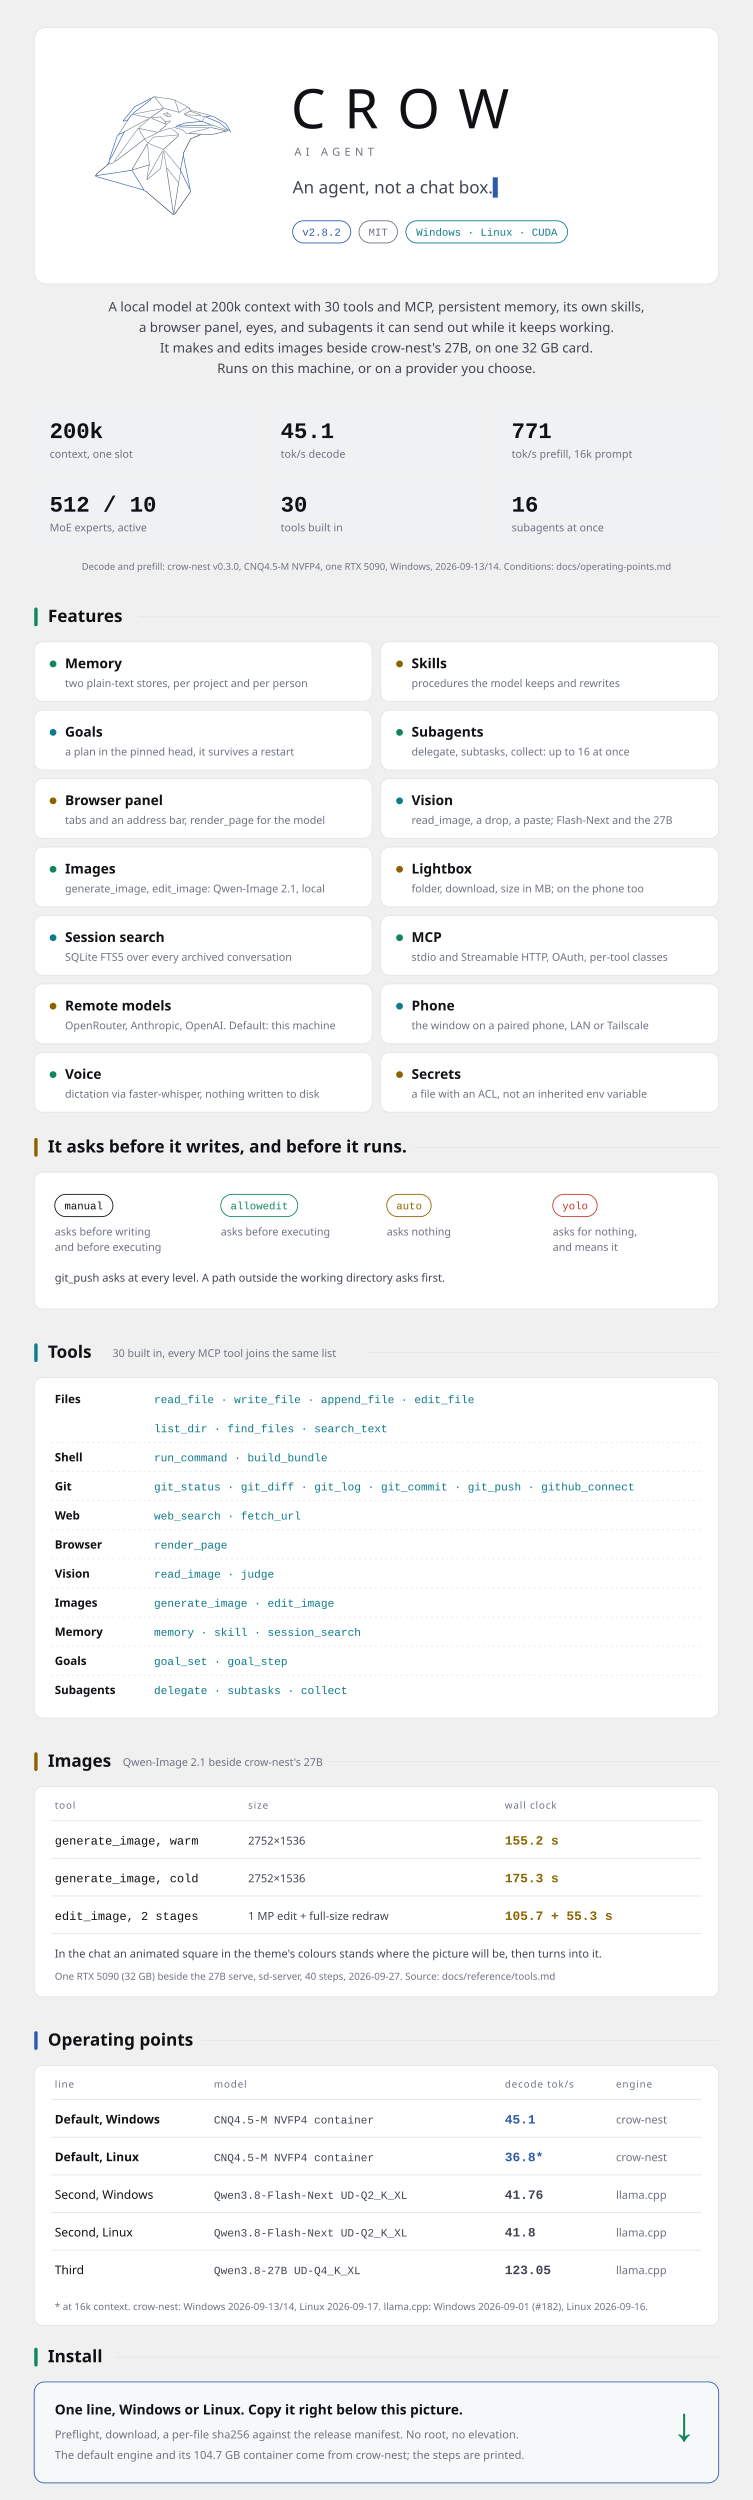
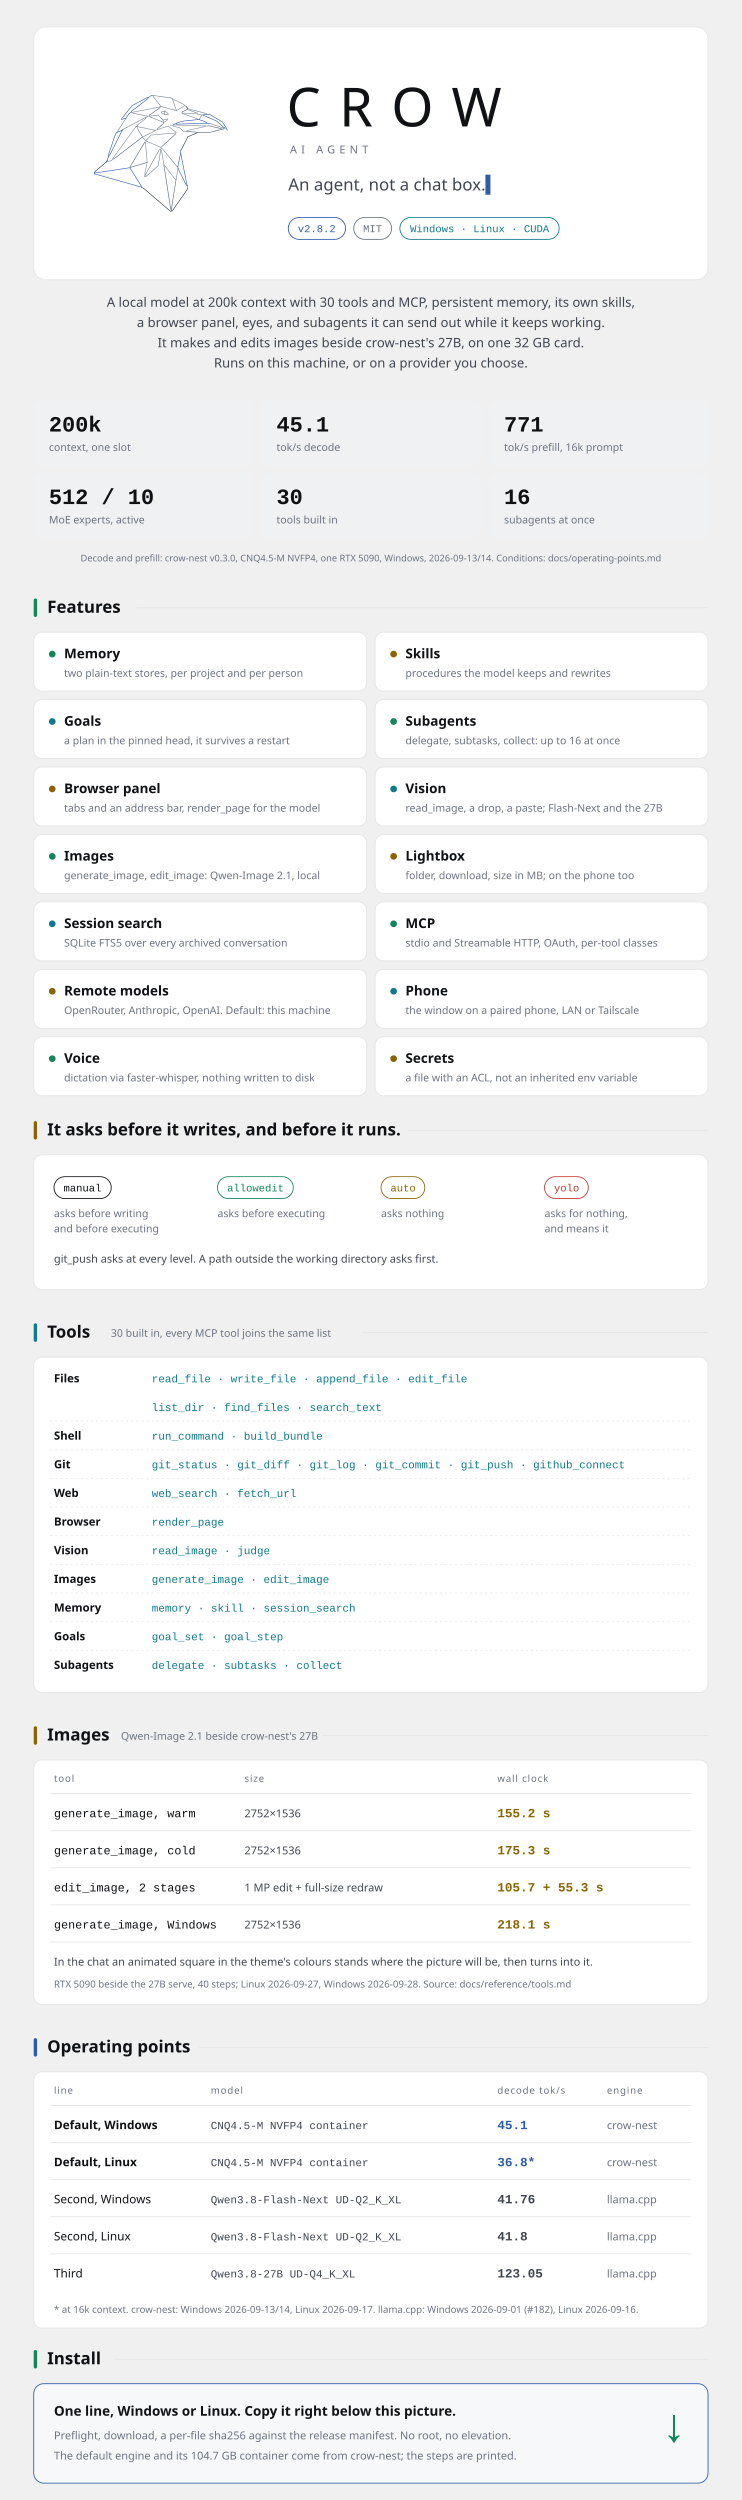
- <svg xmlns="http://www.w3.org/2000/svg" viewBox="0 0 880 2922" width="880" height="2922" role="img" aria-label="Crow: an agent, not a chat box. Features, tools, images, operating points.">
+ <svg xmlns="http://www.w3.org/2000/svg" viewBox="0 0 880 2966" width="880" height="2966" role="img" aria-label="Crow: an agent, not a chat box. Features, tools, images, operating points.">
  <rect x="40" y="32" width="800" height="300" rx="14" fill="#ffffff" stroke="#e4e4e7" />
  <g transform="translate(70 62) scale(0.235)">
    <g fill="none" stroke-width="3" stroke-linejoin="round" stroke-linecap="round">
      <path stroke="#283647" d="M642 273 650 285" />
      <path stroke="#283647" d="M699 404 693 409 651 426 615 496" />
      <path stroke="#283647" d="M239 554 183 601 178 610" />
      <path stroke="#283647" d="M650 689 573 799 567 802" />
      <path stroke="#283647" d="M428 688 563 803" />
      <path stroke="#576575" d="M508 281 457 317" />
      <path stroke="#576575" d="M647 289 622 301" />
      <path stroke="#576575" d="M526 361 498 385" />
      <path stroke="#576575" d="M755 371 820 386 823 389" />
      <path stroke="#576575" d="M833 387 823 389" />
      <path stroke="#576575" d="M823 389 758 405 699 404" />
      <path stroke="#576575" d="M644 399 699 404" />
      <path stroke="#576575" d="M587 414 515 480" />
      <path stroke="#576575" d="M417 431 283 534 272 539" />
      <path stroke="#576575" d="M436 453 433 454 362 573 360 581" />
      <path stroke="#576575" d="M445 556 360 581" />
      <path stroke="#576575" d="M530 572 564 793 567 794" />
      <path stroke="#576575" d="M591 643 567 794" />
      <path stroke="#576575" d="M563 803 567 802" />
      <path stroke="#576575" d="M567 794 567 802" />
      <path stroke="#7f8c98" d="M572 235 625 261 635 269" />
      <path stroke="#7f8c98" d="M635 269 593 295" />
      <path stroke="#7f8c98" d="M635 269 642 273" />
      <path stroke="#7f8c98" d="M510 276 508 281" />
      <path stroke="#7f8c98" d="M510 276 376 302 368 306" />
      <path stroke="#7f8c98" d="M622 301 620 307 624 307" />
      <path stroke="#7f8c98" d="M534 297 515 302 517 306 532 313" />
      <path stroke="#7f8c98" d="M624 307 625 310 698 336 700 340" />
      <path stroke="#7f8c98" d="M624 307 699 311" />
      <path stroke="#7f8c98" d="M437 335 396 368" />
      <path stroke="#7f8c98" d="M549 337 544 345 529 355" />
      <path stroke="#7f8c98" d="M549 337 525 342" />
      <path stroke="#7f8c98" d="M498 385 497 390" />
      <path stroke="#7f8c98" d="M578 367 739 372" />
      <path stroke="#7f8c98" d="M562 369 575 370" />
      <path stroke="#7f8c98" d="M575 370 579 374 607 380 629 400 644 399" />
      <path stroke="#7f8c98" d="M739 372 737 375 648 395 644 399" />
      <path stroke="#7f8c98" d="M739 372 755 371" />
      <path stroke="#7f8c98" d="M388 376 275 531 272 539" />
      <path stroke="#7f8c98" d="M497 390 485 394" />
      <path stroke="#7f8c98" d="M497 390 551 373 590 403 591 407" />
      <path stroke="#7f8c98" d="M591 407 587 414" />
      <path stroke="#7f8c98" d="M591 407 465 418 438 447" />
      <path stroke="#7f8c98" d="M422 430 437 447" />
      <path stroke="#7f8c98" d="M438 448 515 480" />
      <path stroke="#7f8c98" d="M436 453 445 556" />
      <path stroke="#7f8c98" d="M515 484 523 488 594 575 600 578" />
      <path stroke="#7f8c98" d="M514 491 518 497 530 572" />
      <path stroke="#7f8c98" d="M272 539 265 547 248 551" />
      <path stroke="#7f8c98" d="M243 545 248 551" />
      <path stroke="#7f8c98" d="M248 551 239 554" />
      <path stroke="#7f8c98" d="M445 556 434 608 434 622" />
      <path stroke="#7f8c98" d="M530 572 535 574 587 642 591 643" />
      <path stroke="#7f8c98" d="M601 586 591 643" />
      <path stroke="#75838b" d="M474 218 567 231 572 235" />
      <path stroke="#75838b" d="M474 218 475 223 515 274" />
      <path stroke="#75838b" d="M474 218 467 218" />
      <path stroke="#75838b" d="M572 235 593 295" />
      <path stroke="#75838b" d="M515 274 510 276" />
      <path stroke="#75838b" d="M515 274 593 295" />
      <path stroke="#75838b" d="M457 317 455 322" />
      <path stroke="#75838b" d="M650 285 743 309 747 313" />
      <path stroke="#75838b" d="M647 289 697 307 699 311" />
      <path stroke="#75838b" d="M534 297 532 313" />
      <path stroke="#75838b" d="M534 297 547 306 552 314 533 316 532 313" />
      <path stroke="#75838b" d="M368 306 447 323" />
      <path stroke="#75838b" d="M699 311 720 317" />
      <path stroke="#75838b" d="M720 317 708 340" />
      <path stroke="#75838b" d="M455 322 447 323" />
      <path stroke="#75838b" d="M447 323 438 331" />
      <path stroke="#75838b" d="M458 323 500 317 525 342" />
      <path stroke="#75838b" d="M458 323 461 327 528 354" />
      <path stroke="#75838b" d="M438 331 437 335" />
      <path stroke="#75838b" d="M396 368 393 375" />
      <path stroke="#75838b" d="M438 331 433 331 322 390" />
      <path stroke="#75838b" d="M338 333 292 405" />
      <path stroke="#75838b" d="M525 342 528 354" />
      <path stroke="#75838b" d="M529 355 526 361" />
      <path stroke="#75838b" d="M759 359 828 382" />
      <path stroke="#75838b" d="M393 375 401 394 422 428" />
      <path stroke="#75838b" d="M393 375 388 376" />
      <path stroke="#75838b" d="M393 375 485 394" />
      <path stroke="#75838b" d="M828 382 833 387" />
      <path stroke="#75838b" d="M485 394 484 397 422 428" />
      <path stroke="#75838b" d="M422 430 417 431" />
      <path stroke="#75838b" d="M514 488 506 493 434 622" />
      <path stroke="#75838b" d="M514 491 501 573 438 628 433 629" />
      <path stroke="#75838b" d="M434 622 433 629" />
      <path stroke="#2c5bac" d="M467 218 452 228" />
      <path stroke="#2c5bac" d="M452 228 449 234 366 298 363 305" />
      <path stroke="#2c5bac" d="M452 228 447 228 371 268 317 334 316 339" />
      <path stroke="#2c5bac" d="M363 305 355 308 338 333" />
      <path stroke="#2c5bac" d="M747 313 725 317" />
      <path stroke="#2c5bac" d="M747 313 761 314 825 352 843 380 844 386" />
      <path stroke="#2c5bac" d="M725 317 795 347 830 378" />
      <path stroke="#2c5bac" d="M322 390 319 394" />
      <path stroke="#2c5bac" d="M338 333 316 339" />
      <path stroke="#2c5bac" d="M700 340 623 348 592 358 591 361" />
      <path stroke="#2c5bac" d="M700 340 708 340" />
      <path stroke="#2c5bac" d="M708 340 745 354 747 358" />
      <path stroke="#2c5bac" d="M747 358 595 363 591 361" />
      <path stroke="#2c5bac" d="M747 358 759 359" />
      <path stroke="#2c5bac" d="M591 361 580 363 578 367" />
      <path stroke="#2c5bac" d="M830 378 836 380 838 386" />
      <path stroke="#2c5bac" d="M844 386 851 394" />
      <path stroke="#2c5bac" d="M319 394 262 508 249 528" />
      <path stroke="#2c5bac" d="M319 394 292 405" />
      <path stroke="#2c5bac" d="M615 496 614 508" />
      <path stroke="#2c5bac" d="M292 405 285 413 248 523 249 528" />
      <path stroke="#2c5bac" d="M614 508 600 578" />
      <path stroke="#2c5bac" d="M614 508 647 674" />
      <path stroke="#2c5bac" d="M249 528 243 545" />
      <path stroke="#2c5bac" d="M243 545 239 554" />
      <path stroke="#2c5bac" d="M600 578 601 586" />
      <path stroke="#2c5bac" d="M358 583 178 610" />
      <path stroke="#2c5bac" d="M358 583 415 675 416 681" />
      <path stroke="#2c5bac" d="M601 586 643 672 647 674" />
      <path stroke="#2c5bac" d="M178 610 179 614 416 681" />
      <path stroke="#2c5bac" d="M647 674 650 689" />
      <path stroke="#2c5bac" d="M416 681 428 688" />
    </g>
  </g>
  <text x="340" y="150" font-family="-apple-system,BlinkMacSystemFont,'Segoe UI','Noto Sans',Helvetica,Arial,sans-serif" font-size="64" font-weight="300" fill="#0f1114" text-anchor="start" letter-spacing="22">CROW</text>
  <text x="344" y="182" font-family="-apple-system,BlinkMacSystemFont,'Segoe UI','Noto Sans',Helvetica,Arial,sans-serif" font-size="13" font-weight="400" fill="#6b7280" text-anchor="start" letter-spacing="5">AI AGENT</text>
  <text x="342" y="226" font-family="-apple-system,BlinkMacSystemFont,'Segoe UI','Noto Sans',Helvetica,Arial,sans-serif" font-size="20" fill="#3f4550">An agent, not a chat box.<tspan fill="#2c5bac">▍<animate attributeName="opacity" values="1;1;0;0" keyTimes="0;.5;.5;1" dur="1.1s" repeatCount="indefinite" />
    </tspan>
  </text>
  <rect x="342" y="258" width="68" height="26" rx="13" fill="none" stroke="#2c5bac" />
  <text x="375.8" y="275.5" font-family="ui-monospace,SFMono-Regular,'SF Mono',Menlo,Consolas,'Liberation Mono',monospace" font-size="12.5" font-weight="400" fill="#2c5bac" text-anchor="middle" letter-spacing="0">v2.8.2</text>
  <rect x="419.6" y="258" width="45" height="26" rx="13" fill="none" stroke="#6b7280" />
  <text x="442.0" y="275.5" font-family="ui-monospace,SFMono-Regular,'SF Mono',Menlo,Consolas,'Liberation Mono',monospace" font-size="12.5" font-weight="400" fill="#6b7280" text-anchor="middle" letter-spacing="0">MIT</text>
  <rect x="474.4" y="258" width="189" height="26" rx="13" fill="none" stroke="#0e7a8a" />
  <text x="569.0" y="275.5" font-family="ui-monospace,SFMono-Regular,'SF Mono',Menlo,Consolas,'Liberation Mono',monospace" font-size="12.5" font-weight="400" fill="#0e7a8a" text-anchor="middle" letter-spacing="0">Windows · Linux · CUDA</text>
  <text x="440.0" y="364" font-family="-apple-system,BlinkMacSystemFont,'Segoe UI','Noto Sans',Helvetica,Arial,sans-serif" font-size="15.5" font-weight="400" fill="#3f4550" text-anchor="middle" letter-spacing="0">A local model at 200k context with 30 tools and MCP, persistent memory, its own skills,</text>
  <text x="440.0" y="388" font-family="-apple-system,BlinkMacSystemFont,'Segoe UI','Noto Sans',Helvetica,Arial,sans-serif" font-size="15.5" font-weight="400" fill="#3f4550" text-anchor="middle" letter-spacing="0">a browser panel, eyes, and subagents it can send out while it keeps working.</text>
  <text x="440.0" y="412" font-family="-apple-system,BlinkMacSystemFont,'Segoe UI','Noto Sans',Helvetica,Arial,sans-serif" font-size="15.5" font-weight="400" fill="#3f4550" text-anchor="middle" letter-spacing="0">It makes and edits images beside crow-nest's 27B, on one 32 GB card.</text>
  <text x="440.0" y="436" font-family="-apple-system,BlinkMacSystemFont,'Segoe UI','Noto Sans',Helvetica,Arial,sans-serif" font-size="15.5" font-weight="400" fill="#3f4550" text-anchor="middle" letter-spacing="0">Runs on this machine, or on a provider you choose.</text>
  <rect x="40" y="476" width="260" height="76" rx="10" fill="#f0f1f3" stroke="#f0f1f3" />
  <text x="58" y="512" font-family="ui-monospace,SFMono-Regular,'SF Mono',Menlo,Consolas,'Liberation Mono',monospace" font-size="26" font-weight="600" fill="#0f1114" text-anchor="start" letter-spacing="0">200k</text>
  <text x="58" y="535" font-family="-apple-system,BlinkMacSystemFont,'Segoe UI','Noto Sans',Helvetica,Arial,sans-serif" font-size="12.5" font-weight="400" fill="#6b7280" text-anchor="start" letter-spacing="0">context, one slot</text>
  <rect x="310" y="476" width="260" height="76" rx="10" fill="#f0f1f3" stroke="#f0f1f3" />
  <text x="328" y="512" font-family="ui-monospace,SFMono-Regular,'SF Mono',Menlo,Consolas,'Liberation Mono',monospace" font-size="26" font-weight="600" fill="#0f1114" text-anchor="start" letter-spacing="0">45.1</text>
  <text x="328" y="535" font-family="-apple-system,BlinkMacSystemFont,'Segoe UI','Noto Sans',Helvetica,Arial,sans-serif" font-size="12.5" font-weight="400" fill="#6b7280" text-anchor="start" letter-spacing="0">tok/s decode</text>
  <rect x="580" y="476" width="260" height="76" rx="10" fill="#f0f1f3" stroke="#f0f1f3" />
  <text x="598" y="512" font-family="ui-monospace,SFMono-Regular,'SF Mono',Menlo,Consolas,'Liberation Mono',monospace" font-size="26" font-weight="600" fill="#0f1114" text-anchor="start" letter-spacing="0">771</text>
  <text x="598" y="535" font-family="-apple-system,BlinkMacSystemFont,'Segoe UI','Noto Sans',Helvetica,Arial,sans-serif" font-size="12.5" font-weight="400" fill="#6b7280" text-anchor="start" letter-spacing="0">tok/s prefill, 16k prompt</text>
  <rect x="40" y="562" width="260" height="76" rx="10" fill="#f0f1f3" stroke="#f0f1f3" />
  <text x="58" y="598" font-family="ui-monospace,SFMono-Regular,'SF Mono',Menlo,Consolas,'Liberation Mono',monospace" font-size="26" font-weight="600" fill="#0f1114" text-anchor="start" letter-spacing="0">512 / 10</text>
  <text x="58" y="621" font-family="-apple-system,BlinkMacSystemFont,'Segoe UI','Noto Sans',Helvetica,Arial,sans-serif" font-size="12.5" font-weight="400" fill="#6b7280" text-anchor="start" letter-spacing="0">MoE experts, active</text>
  <rect x="310" y="562" width="260" height="76" rx="10" fill="#f0f1f3" stroke="#f0f1f3" />
  <text x="328" y="598" font-family="ui-monospace,SFMono-Regular,'SF Mono',Menlo,Consolas,'Liberation Mono',monospace" font-size="26" font-weight="600" fill="#0f1114" text-anchor="start" letter-spacing="0">30</text>
  <text x="328" y="621" font-family="-apple-system,BlinkMacSystemFont,'Segoe UI','Noto Sans',Helvetica,Arial,sans-serif" font-size="12.5" font-weight="400" fill="#6b7280" text-anchor="start" letter-spacing="0">tools built in</text>
  <rect x="580" y="562" width="260" height="76" rx="10" fill="#f0f1f3" stroke="#f0f1f3" />
  <text x="598" y="598" font-family="ui-monospace,SFMono-Regular,'SF Mono',Menlo,Consolas,'Liberation Mono',monospace" font-size="26" font-weight="600" fill="#0f1114" text-anchor="start" letter-spacing="0">16</text>
  <text x="598" y="621" font-family="-apple-system,BlinkMacSystemFont,'Segoe UI','Noto Sans',Helvetica,Arial,sans-serif" font-size="12.5" font-weight="400" fill="#6b7280" text-anchor="start" letter-spacing="0">subagents at once</text>
  <text x="440.0" y="666" font-family="-apple-system,BlinkMacSystemFont,'Segoe UI','Noto Sans',Helvetica,Arial,sans-serif" font-size="11" font-weight="400" fill="#6b7280" text-anchor="middle" letter-spacing="0">Decode and prefill: crow-nest v0.3.0, CNQ4.5-M NVFP4, one RTX 5090, Windows, 2026-09-13/14. Conditions: docs/operating-points.md</text>
  <rect x="40" y="710" width="4" height="22" rx="2" fill="#12855a" />
  <text x="56" y="727" font-family="-apple-system,BlinkMacSystemFont,'Segoe UI','Noto Sans',Helvetica,Arial,sans-serif" font-size="20" font-weight="600" fill="#0f1114" text-anchor="start" letter-spacing="0">Features</text>
  <line x1="162" y1="721" x2="840" y2="721" stroke="#e4e4e7" />
  <rect x="40" y="750" width="395" height="70" rx="10" fill="#ffffff" stroke="#e4e4e7" />
  <circle cx="62" cy="776" r="4" fill="#12855a" />
  <text x="76" y="781" font-family="-apple-system,BlinkMacSystemFont,'Segoe UI','Noto Sans',Helvetica,Arial,sans-serif" font-size="16" font-weight="600" fill="#0f1114" text-anchor="start" letter-spacing="0">Memory</text>
  <text x="76" y="803" font-family="-apple-system,BlinkMacSystemFont,'Segoe UI','Noto Sans',Helvetica,Arial,sans-serif" font-size="12.5" font-weight="400" fill="#6b7280" text-anchor="start" letter-spacing="0">two plain-text stores, per project and per person</text>
  <rect x="445" y="750" width="395" height="70" rx="10" fill="#ffffff" stroke="#e4e4e7" />
  <circle cx="467" cy="776" r="4" fill="#8a6400" />
  <text x="481" y="781" font-family="-apple-system,BlinkMacSystemFont,'Segoe UI','Noto Sans',Helvetica,Arial,sans-serif" font-size="16" font-weight="600" fill="#0f1114" text-anchor="start" letter-spacing="0">Skills</text>
  <text x="481" y="803" font-family="-apple-system,BlinkMacSystemFont,'Segoe UI','Noto Sans',Helvetica,Arial,sans-serif" font-size="12.5" font-weight="400" fill="#6b7280" text-anchor="start" letter-spacing="0">procedures the model keeps and rewrites</text>
  <rect x="40" y="830" width="395" height="70" rx="10" fill="#ffffff" stroke="#e4e4e7" />
  <circle cx="62" cy="856" r="4" fill="#0e7a8a" />
  <text x="76" y="861" font-family="-apple-system,BlinkMacSystemFont,'Segoe UI','Noto Sans',Helvetica,Arial,sans-serif" font-size="16" font-weight="600" fill="#0f1114" text-anchor="start" letter-spacing="0">Goals</text>
  <text x="76" y="883" font-family="-apple-system,BlinkMacSystemFont,'Segoe UI','Noto Sans',Helvetica,Arial,sans-serif" font-size="12.5" font-weight="400" fill="#6b7280" text-anchor="start" letter-spacing="0">a plan in the pinned head, it survives a restart</text>
  <rect x="445" y="830" width="395" height="70" rx="10" fill="#ffffff" stroke="#e4e4e7" />
  <circle cx="467" cy="856" r="4" fill="#12855a" />
  <text x="481" y="861" font-family="-apple-system,BlinkMacSystemFont,'Segoe UI','Noto Sans',Helvetica,Arial,sans-serif" font-size="16" font-weight="600" fill="#0f1114" text-anchor="start" letter-spacing="0">Subagents</text>
  <text x="481" y="883" font-family="-apple-system,BlinkMacSystemFont,'Segoe UI','Noto Sans',Helvetica,Arial,sans-serif" font-size="12.5" font-weight="400" fill="#6b7280" text-anchor="start" letter-spacing="0">delegate, subtasks, collect: up to 16 at once</text>
  <rect x="40" y="910" width="395" height="70" rx="10" fill="#ffffff" stroke="#e4e4e7" />
  <circle cx="62" cy="936" r="4" fill="#8a6400" />
  <text x="76" y="941" font-family="-apple-system,BlinkMacSystemFont,'Segoe UI','Noto Sans',Helvetica,Arial,sans-serif" font-size="16" font-weight="600" fill="#0f1114" text-anchor="start" letter-spacing="0">Browser panel</text>
  <text x="76" y="963" font-family="-apple-system,BlinkMacSystemFont,'Segoe UI','Noto Sans',Helvetica,Arial,sans-serif" font-size="12.5" font-weight="400" fill="#6b7280" text-anchor="start" letter-spacing="0">tabs and an address bar, render_page for the model</text>
  <rect x="445" y="910" width="395" height="70" rx="10" fill="#ffffff" stroke="#e4e4e7" />
  <circle cx="467" cy="936" r="4" fill="#0e7a8a" />
  <text x="481" y="941" font-family="-apple-system,BlinkMacSystemFont,'Segoe UI','Noto Sans',Helvetica,Arial,sans-serif" font-size="16" font-weight="600" fill="#0f1114" text-anchor="start" letter-spacing="0">Vision</text>
  <text x="481" y="963" font-family="-apple-system,BlinkMacSystemFont,'Segoe UI','Noto Sans',Helvetica,Arial,sans-serif" font-size="12.5" font-weight="400" fill="#6b7280" text-anchor="start" letter-spacing="0">read_image, a drop, a paste; Flash-Next and the 27B</text>
  <rect x="40" y="990" width="395" height="70" rx="10" fill="#ffffff" stroke="#e4e4e7" />
  <circle cx="62" cy="1016" r="4" fill="#12855a" />
  <text x="76" y="1021" font-family="-apple-system,BlinkMacSystemFont,'Segoe UI','Noto Sans',Helvetica,Arial,sans-serif" font-size="16" font-weight="600" fill="#0f1114" text-anchor="start" letter-spacing="0">Images</text>
  <text x="76" y="1043" font-family="-apple-system,BlinkMacSystemFont,'Segoe UI','Noto Sans',Helvetica,Arial,sans-serif" font-size="12.5" font-weight="400" fill="#6b7280" text-anchor="start" letter-spacing="0">generate_image, edit_image: Qwen-Image 2.1, local</text>
  <rect x="445" y="990" width="395" height="70" rx="10" fill="#ffffff" stroke="#e4e4e7" />
  <circle cx="467" cy="1016" r="4" fill="#8a6400" />
  <text x="481" y="1021" font-family="-apple-system,BlinkMacSystemFont,'Segoe UI','Noto Sans',Helvetica,Arial,sans-serif" font-size="16" font-weight="600" fill="#0f1114" text-anchor="start" letter-spacing="0">Lightbox</text>
  <text x="481" y="1043" font-family="-apple-system,BlinkMacSystemFont,'Segoe UI','Noto Sans',Helvetica,Arial,sans-serif" font-size="12.5" font-weight="400" fill="#6b7280" text-anchor="start" letter-spacing="0">folder, download, size in MB; on the phone too</text>
  <rect x="40" y="1070" width="395" height="70" rx="10" fill="#ffffff" stroke="#e4e4e7" />
  <circle cx="62" cy="1096" r="4" fill="#0e7a8a" />
  <text x="76" y="1101" font-family="-apple-system,BlinkMacSystemFont,'Segoe UI','Noto Sans',Helvetica,Arial,sans-serif" font-size="16" font-weight="600" fill="#0f1114" text-anchor="start" letter-spacing="0">Session search</text>
  <text x="76" y="1123" font-family="-apple-system,BlinkMacSystemFont,'Segoe UI','Noto Sans',Helvetica,Arial,sans-serif" font-size="12.5" font-weight="400" fill="#6b7280" text-anchor="start" letter-spacing="0">SQLite FTS5 over every archived conversation</text>
  <rect x="445" y="1070" width="395" height="70" rx="10" fill="#ffffff" stroke="#e4e4e7" />
  <circle cx="467" cy="1096" r="4" fill="#12855a" />
  <text x="481" y="1101" font-family="-apple-system,BlinkMacSystemFont,'Segoe UI','Noto Sans',Helvetica,Arial,sans-serif" font-size="16" font-weight="600" fill="#0f1114" text-anchor="start" letter-spacing="0">MCP</text>
  <text x="481" y="1123" font-family="-apple-system,BlinkMacSystemFont,'Segoe UI','Noto Sans',Helvetica,Arial,sans-serif" font-size="12.5" font-weight="400" fill="#6b7280" text-anchor="start" letter-spacing="0">stdio and Streamable HTTP, OAuth, per-tool classes</text>
  <rect x="40" y="1150" width="395" height="70" rx="10" fill="#ffffff" stroke="#e4e4e7" />
  <circle cx="62" cy="1176" r="4" fill="#8a6400" />
  <text x="76" y="1181" font-family="-apple-system,BlinkMacSystemFont,'Segoe UI','Noto Sans',Helvetica,Arial,sans-serif" font-size="16" font-weight="600" fill="#0f1114" text-anchor="start" letter-spacing="0">Remote models</text>
  <text x="76" y="1203" font-family="-apple-system,BlinkMacSystemFont,'Segoe UI','Noto Sans',Helvetica,Arial,sans-serif" font-size="12.5" font-weight="400" fill="#6b7280" text-anchor="start" letter-spacing="0">OpenRouter, Anthropic, OpenAI. Default: this machine</text>
  <rect x="445" y="1150" width="395" height="70" rx="10" fill="#ffffff" stroke="#e4e4e7" />
  <circle cx="467" cy="1176" r="4" fill="#0e7a8a" />
  <text x="481" y="1181" font-family="-apple-system,BlinkMacSystemFont,'Segoe UI','Noto Sans',Helvetica,Arial,sans-serif" font-size="16" font-weight="600" fill="#0f1114" text-anchor="start" letter-spacing="0">Phone</text>
  <text x="481" y="1203" font-family="-apple-system,BlinkMacSystemFont,'Segoe UI','Noto Sans',Helvetica,Arial,sans-serif" font-size="12.5" font-weight="400" fill="#6b7280" text-anchor="start" letter-spacing="0">the window on a paired phone, LAN or Tailscale</text>
  <rect x="40" y="1230" width="395" height="70" rx="10" fill="#ffffff" stroke="#e4e4e7" />
  <circle cx="62" cy="1256" r="4" fill="#12855a" />
  <text x="76" y="1261" font-family="-apple-system,BlinkMacSystemFont,'Segoe UI','Noto Sans',Helvetica,Arial,sans-serif" font-size="16" font-weight="600" fill="#0f1114" text-anchor="start" letter-spacing="0">Voice</text>
  <text x="76" y="1283" font-family="-apple-system,BlinkMacSystemFont,'Segoe UI','Noto Sans',Helvetica,Arial,sans-serif" font-size="12.5" font-weight="400" fill="#6b7280" text-anchor="start" letter-spacing="0">dictation via faster-whisper, nothing written to disk</text>
  <rect x="445" y="1230" width="395" height="70" rx="10" fill="#ffffff" stroke="#e4e4e7" />
  <circle cx="467" cy="1256" r="4" fill="#8a6400" />
  <text x="481" y="1261" font-family="-apple-system,BlinkMacSystemFont,'Segoe UI','Noto Sans',Helvetica,Arial,sans-serif" font-size="16" font-weight="600" fill="#0f1114" text-anchor="start" letter-spacing="0">Secrets</text>
  <text x="481" y="1283" font-family="-apple-system,BlinkMacSystemFont,'Segoe UI','Noto Sans',Helvetica,Arial,sans-serif" font-size="12.5" font-weight="400" fill="#6b7280" text-anchor="start" letter-spacing="0">a file with an ACL, not an inherited env variable</text>
  <rect x="40" y="1330" width="4" height="22" rx="2" fill="#8a6400" />
  <text x="56" y="1347" font-family="-apple-system,BlinkMacSystemFont,'Segoe UI','Noto Sans',Helvetica,Arial,sans-serif" font-size="20" font-weight="600" fill="#0f1114" text-anchor="start" letter-spacing="0">It asks before it writes, and before it runs.</text>
  <line x1="485" y1="1341" x2="840" y2="1341" stroke="#e4e4e7" />
  <rect x="40" y="1370" width="800" height="160" rx="10" fill="#ffffff" stroke="#e4e4e7" />
  <rect x="64" y="1396" width="68" height="26" rx="13" fill="none" stroke="#0f1114" />
  <text x="97.8" y="1413.5" font-family="ui-monospace,SFMono-Regular,'SF Mono',Menlo,Consolas,'Liberation Mono',monospace" font-size="12.5" font-weight="400" fill="#0f1114" text-anchor="middle" letter-spacing="0">manual</text>
  <text x="64" y="1444" font-family="-apple-system,BlinkMacSystemFont,'Segoe UI','Noto Sans',Helvetica,Arial,sans-serif" font-size="12.5" font-weight="400" fill="#6b7280" text-anchor="start" letter-spacing="0">asks before writing</text>
  <text x="64" y="1462" font-family="-apple-system,BlinkMacSystemFont,'Segoe UI','Noto Sans',Helvetica,Arial,sans-serif" font-size="12.5" font-weight="400" fill="#6b7280" text-anchor="start" letter-spacing="0">and before executing</text>
  <rect x="258" y="1396" width="90" height="26" rx="13" fill="none" stroke="#12855a" />
  <text x="303.2" y="1413.5" font-family="ui-monospace,SFMono-Regular,'SF Mono',Menlo,Consolas,'Liberation Mono',monospace" font-size="12.5" font-weight="400" fill="#12855a" text-anchor="middle" letter-spacing="0">allowedit</text>
  <text x="258" y="1444" font-family="-apple-system,BlinkMacSystemFont,'Segoe UI','Noto Sans',Helvetica,Arial,sans-serif" font-size="12.5" font-weight="400" fill="#6b7280" text-anchor="start" letter-spacing="0">asks before executing</text>
  <rect x="452" y="1396" width="52" height="26" rx="13" fill="none" stroke="#8a6400" />
  <text x="478.2" y="1413.5" font-family="ui-monospace,SFMono-Regular,'SF Mono',Menlo,Consolas,'Liberation Mono',monospace" font-size="12.5" font-weight="400" fill="#8a6400" text-anchor="middle" letter-spacing="0">auto</text>
  <text x="452" y="1444" font-family="-apple-system,BlinkMacSystemFont,'Segoe UI','Noto Sans',Helvetica,Arial,sans-serif" font-size="12.5" font-weight="400" fill="#6b7280" text-anchor="start" letter-spacing="0">asks nothing</text>
  <rect x="646" y="1396" width="52" height="26" rx="13" fill="none" stroke="#c0362b" />
  <text x="672.2" y="1413.5" font-family="ui-monospace,SFMono-Regular,'SF Mono',Menlo,Consolas,'Liberation Mono',monospace" font-size="12.5" font-weight="400" fill="#c0362b" text-anchor="middle" letter-spacing="0">yolo</text>
  <text x="646" y="1444" font-family="-apple-system,BlinkMacSystemFont,'Segoe UI','Noto Sans',Helvetica,Arial,sans-serif" font-size="12.5" font-weight="400" fill="#6b7280" text-anchor="start" letter-spacing="0">asks for nothing,</text>
  <text x="646" y="1462" font-family="-apple-system,BlinkMacSystemFont,'Segoe UI','Noto Sans',Helvetica,Arial,sans-serif" font-size="12.5" font-weight="400" fill="#6b7280" text-anchor="start" letter-spacing="0">and means it</text>
  <text x="64" y="1498" font-family="-apple-system,BlinkMacSystemFont,'Segoe UI','Noto Sans',Helvetica,Arial,sans-serif" font-size="13" font-weight="400" fill="#3f4550" text-anchor="start" letter-spacing="0">git_push asks at every level. A path outside the working directory asks first.</text>
  <rect x="40" y="1570" width="4" height="22" rx="2" fill="#0e7a8a" />
  <text x="56" y="1587" font-family="-apple-system,BlinkMacSystemFont,'Segoe UI','Noto Sans',Helvetica,Arial,sans-serif" font-size="20" font-weight="600" fill="#0f1114" text-anchor="start" letter-spacing="0">Tools</text>
  <text x="131.5" y="1586" font-family="-apple-system,BlinkMacSystemFont,'Segoe UI','Noto Sans',Helvetica,Arial,sans-serif" font-size="12.5" font-weight="400" fill="#6b7280" text-anchor="start" letter-spacing="0">30 built in, every MCP tool joins the same list</text>
  <line x1="430" y1="1581" x2="840" y2="1581" stroke="#e4e4e7" />
  <rect x="40" y="1610" width="800" height="398" rx="10" fill="#ffffff" stroke="#e4e4e7" />
  <text x="64" y="1640" font-family="-apple-system,BlinkMacSystemFont,'Segoe UI','Noto Sans',Helvetica,Arial,sans-serif" font-size="13.5" font-weight="600" fill="#0f1114" text-anchor="start" letter-spacing="0">Files</text>
  <text x="180" y="1640" font-family="ui-monospace,SFMono-Regular,'SF Mono',Menlo,Consolas,'Liberation Mono',monospace" font-size="13" font-weight="400" fill="#0e7a8a" text-anchor="start" letter-spacing="0">read_file · write_file · append_file · edit_file</text>
  <text x="64" y="1674" font-family="-apple-system,BlinkMacSystemFont,'Segoe UI','Noto Sans',Helvetica,Arial,sans-serif" font-size="13.5" font-weight="600" fill="#0f1114" text-anchor="start" letter-spacing="0" />
  <text x="180" y="1674" font-family="ui-monospace,SFMono-Regular,'SF Mono',Menlo,Consolas,'Liberation Mono',monospace" font-size="13" font-weight="400" fill="#0e7a8a" text-anchor="start" letter-spacing="0">list_dir · find_files · search_text</text>
  <line x1="60" y1="1686" x2="820" y2="1686" stroke="#e4e4e7" stroke-dasharray="2 4" />
  <text x="64" y="1708" font-family="-apple-system,BlinkMacSystemFont,'Segoe UI','Noto Sans',Helvetica,Arial,sans-serif" font-size="13.5" font-weight="600" fill="#0f1114" text-anchor="start" letter-spacing="0">Shell</text>
  <text x="180" y="1708" font-family="ui-monospace,SFMono-Regular,'SF Mono',Menlo,Consolas,'Liberation Mono',monospace" font-size="13" font-weight="400" fill="#0e7a8a" text-anchor="start" letter-spacing="0">run_command · build_bundle</text>
  <line x1="60" y1="1720" x2="820" y2="1720" stroke="#e4e4e7" stroke-dasharray="2 4" />
  <text x="64" y="1742" font-family="-apple-system,BlinkMacSystemFont,'Segoe UI','Noto Sans',Helvetica,Arial,sans-serif" font-size="13.5" font-weight="600" fill="#0f1114" text-anchor="start" letter-spacing="0">Git</text>
  <text x="180" y="1742" font-family="ui-monospace,SFMono-Regular,'SF Mono',Menlo,Consolas,'Liberation Mono',monospace" font-size="13" font-weight="400" fill="#0e7a8a" text-anchor="start" letter-spacing="0">git_status · git_diff · git_log · git_commit · git_push · github_connect</text>
  <line x1="60" y1="1754" x2="820" y2="1754" stroke="#e4e4e7" stroke-dasharray="2 4" />
  <text x="64" y="1776" font-family="-apple-system,BlinkMacSystemFont,'Segoe UI','Noto Sans',Helvetica,Arial,sans-serif" font-size="13.5" font-weight="600" fill="#0f1114" text-anchor="start" letter-spacing="0">Web</text>
  <text x="180" y="1776" font-family="ui-monospace,SFMono-Regular,'SF Mono',Menlo,Consolas,'Liberation Mono',monospace" font-size="13" font-weight="400" fill="#0e7a8a" text-anchor="start" letter-spacing="0">web_search · fetch_url</text>
  <line x1="60" y1="1788" x2="820" y2="1788" stroke="#e4e4e7" stroke-dasharray="2 4" />
  <text x="64" y="1810" font-family="-apple-system,BlinkMacSystemFont,'Segoe UI','Noto Sans',Helvetica,Arial,sans-serif" font-size="13.5" font-weight="600" fill="#0f1114" text-anchor="start" letter-spacing="0">Browser</text>
  <text x="180" y="1810" font-family="ui-monospace,SFMono-Regular,'SF Mono',Menlo,Consolas,'Liberation Mono',monospace" font-size="13" font-weight="400" fill="#0e7a8a" text-anchor="start" letter-spacing="0">render_page</text>
  <line x1="60" y1="1822" x2="820" y2="1822" stroke="#e4e4e7" stroke-dasharray="2 4" />
  <text x="64" y="1844" font-family="-apple-system,BlinkMacSystemFont,'Segoe UI','Noto Sans',Helvetica,Arial,sans-serif" font-size="13.5" font-weight="600" fill="#0f1114" text-anchor="start" letter-spacing="0">Vision</text>
  <text x="180" y="1844" font-family="ui-monospace,SFMono-Regular,'SF Mono',Menlo,Consolas,'Liberation Mono',monospace" font-size="13" font-weight="400" fill="#0e7a8a" text-anchor="start" letter-spacing="0">read_image · judge</text>
  <line x1="60" y1="1856" x2="820" y2="1856" stroke="#e4e4e7" stroke-dasharray="2 4" />
  <text x="64" y="1878" font-family="-apple-system,BlinkMacSystemFont,'Segoe UI','Noto Sans',Helvetica,Arial,sans-serif" font-size="13.5" font-weight="600" fill="#0f1114" text-anchor="start" letter-spacing="0">Images</text>
  <text x="180" y="1878" font-family="ui-monospace,SFMono-Regular,'SF Mono',Menlo,Consolas,'Liberation Mono',monospace" font-size="13" font-weight="400" fill="#0e7a8a" text-anchor="start" letter-spacing="0">generate_image · edit_image</text>
  <line x1="60" y1="1890" x2="820" y2="1890" stroke="#e4e4e7" stroke-dasharray="2 4" />
  <text x="64" y="1912" font-family="-apple-system,BlinkMacSystemFont,'Segoe UI','Noto Sans',Helvetica,Arial,sans-serif" font-size="13.5" font-weight="600" fill="#0f1114" text-anchor="start" letter-spacing="0">Memory</text>
  <text x="180" y="1912" font-family="ui-monospace,SFMono-Regular,'SF Mono',Menlo,Consolas,'Liberation Mono',monospace" font-size="13" font-weight="400" fill="#0e7a8a" text-anchor="start" letter-spacing="0">memory · skill · session_search</text>
  <line x1="60" y1="1924" x2="820" y2="1924" stroke="#e4e4e7" stroke-dasharray="2 4" />
  <text x="64" y="1946" font-family="-apple-system,BlinkMacSystemFont,'Segoe UI','Noto Sans',Helvetica,Arial,sans-serif" font-size="13.5" font-weight="600" fill="#0f1114" text-anchor="start" letter-spacing="0">Goals</text>
  <text x="180" y="1946" font-family="ui-monospace,SFMono-Regular,'SF Mono',Menlo,Consolas,'Liberation Mono',monospace" font-size="13" font-weight="400" fill="#0e7a8a" text-anchor="start" letter-spacing="0">goal_set · goal_step</text>
  <line x1="60" y1="1958" x2="820" y2="1958" stroke="#e4e4e7" stroke-dasharray="2 4" />
  <text x="64" y="1980" font-family="-apple-system,BlinkMacSystemFont,'Segoe UI','Noto Sans',Helvetica,Arial,sans-serif" font-size="13.5" font-weight="600" fill="#0f1114" text-anchor="start" letter-spacing="0">Subagents</text>
  <text x="180" y="1980" font-family="ui-monospace,SFMono-Regular,'SF Mono',Menlo,Consolas,'Liberation Mono',monospace" font-size="13" font-weight="400" fill="#0e7a8a" text-anchor="start" letter-spacing="0">delegate · subtasks · collect</text>
  <rect x="40" y="2048" width="4" height="22" rx="2" fill="#8a6400" />
  <text x="56" y="2065" font-family="-apple-system,BlinkMacSystemFont,'Segoe UI','Noto Sans',Helvetica,Arial,sans-serif" font-size="20" font-weight="600" fill="#0f1114" text-anchor="start" letter-spacing="0">Images</text>
  <text x="143.5" y="2064" font-family="-apple-system,BlinkMacSystemFont,'Segoe UI','Noto Sans',Helvetica,Arial,sans-serif" font-size="12.5" font-weight="400" fill="#6b7280" text-anchor="start" letter-spacing="0">Qwen-Image 2.1 beside crow-nest's 27B</text>
  <line x1="382" y1="2059" x2="840" y2="2059" stroke="#e4e4e7" />
-   <rect x="40" y="2088" width="800" height="246" rx="10" fill="#ffffff" stroke="#e4e4e7" />
+   <rect x="40" y="2088" width="800" height="290" rx="10" fill="#ffffff" stroke="#e4e4e7" />
  <text x="64" y="2114" font-family="-apple-system,BlinkMacSystemFont,'Segoe UI','Noto Sans',Helvetica,Arial,sans-serif" font-size="11.5" font-weight="400" fill="#6b7280" text-anchor="start" letter-spacing="1">tool</text>
  <text x="290" y="2114" font-family="-apple-system,BlinkMacSystemFont,'Segoe UI','Noto Sans',Helvetica,Arial,sans-serif" font-size="11.5" font-weight="400" fill="#6b7280" text-anchor="start" letter-spacing="1">size</text>
  <text x="590" y="2114" font-family="-apple-system,BlinkMacSystemFont,'Segoe UI','Noto Sans',Helvetica,Arial,sans-serif" font-size="11.5" font-weight="400" fill="#6b7280" text-anchor="start" letter-spacing="1">wall clock</text>
  <line x1="60" y1="2128" x2="820" y2="2128" stroke="#e4e4e7" />
  <text x="64" y="2156" font-family="ui-monospace,SFMono-Regular,'SF Mono',Menlo,Consolas,'Liberation Mono',monospace" font-size="14" font-weight="400" fill="#0f1114" text-anchor="start" letter-spacing="0">generate_image, warm</text>
  <text x="290" y="2156" font-family="-apple-system,BlinkMacSystemFont,'Segoe UI','Noto Sans',Helvetica,Arial,sans-serif" font-size="13" font-weight="400" fill="#3f4550" text-anchor="start" letter-spacing="0">2752×1536</text>
  <text x="590" y="2156" font-family="ui-monospace,SFMono-Regular,'SF Mono',Menlo,Consolas,'Liberation Mono',monospace" font-size="15" font-weight="600" fill="#8a6400" text-anchor="start" letter-spacing="0">155.2 s</text>
  <line x1="60" y1="2172" x2="820" y2="2172" stroke="#e4e4e7" />
  <text x="64" y="2200" font-family="ui-monospace,SFMono-Regular,'SF Mono',Menlo,Consolas,'Liberation Mono',monospace" font-size="14" font-weight="400" fill="#0f1114" text-anchor="start" letter-spacing="0">generate_image, cold</text>
  <text x="290" y="2200" font-family="-apple-system,BlinkMacSystemFont,'Segoe UI','Noto Sans',Helvetica,Arial,sans-serif" font-size="13" font-weight="400" fill="#3f4550" text-anchor="start" letter-spacing="0">2752×1536</text>
  <text x="590" y="2200" font-family="ui-monospace,SFMono-Regular,'SF Mono',Menlo,Consolas,'Liberation Mono',monospace" font-size="15" font-weight="600" fill="#8a6400" text-anchor="start" letter-spacing="0">175.3 s</text>
  <line x1="60" y1="2216" x2="820" y2="2216" stroke="#e4e4e7" />
  <text x="64" y="2244" font-family="ui-monospace,SFMono-Regular,'SF Mono',Menlo,Consolas,'Liberation Mono',monospace" font-size="14" font-weight="400" fill="#0f1114" text-anchor="start" letter-spacing="0">edit_image, 2 stages</text>
  <text x="290" y="2244" font-family="-apple-system,BlinkMacSystemFont,'Segoe UI','Noto Sans',Helvetica,Arial,sans-serif" font-size="13" font-weight="400" fill="#3f4550" text-anchor="start" letter-spacing="0">1 MP edit + full-size redraw</text>
  <text x="590" y="2244" font-family="ui-monospace,SFMono-Regular,'SF Mono',Menlo,Consolas,'Liberation Mono',monospace" font-size="15" font-weight="600" fill="#8a6400" text-anchor="start" letter-spacing="0">105.7 + 55.3 s</text>
  <line x1="60" y1="2260" x2="820" y2="2260" stroke="#e4e4e7" />
-   <text x="64" y="2288" font-family="-apple-system,BlinkMacSystemFont,'Segoe UI','Noto Sans',Helvetica,Arial,sans-serif" font-size="13" font-weight="400" fill="#3f4550" text-anchor="start" letter-spacing="0">In the chat an animated square in the theme's colours stands where the picture will be, then turns into it.</text>
-   <text x="64" y="2314" font-family="-apple-system,BlinkMacSystemFont,'Segoe UI','Noto Sans',Helvetica,Arial,sans-serif" font-size="11.5" font-weight="400" fill="#6b7280" text-anchor="start" letter-spacing="0">One RTX 5090 (32 GB) beside the 27B serve, sd-server, 40 steps, 2026-09-27. Source: docs/reference/tools.md</text>
-   <rect x="40" y="2374" width="4" height="22" rx="2" fill="#2c5bac" />
-   <text x="56" y="2391" font-family="-apple-system,BlinkMacSystemFont,'Segoe UI','Noto Sans',Helvetica,Arial,sans-serif" font-size="20" font-weight="600" fill="#0f1114" text-anchor="start" letter-spacing="0">Operating points</text>
-   <line x1="236" y1="2385" x2="840" y2="2385" stroke="#e4e4e7" />
-   <rect x="40" y="2414" width="800" height="304" rx="10" fill="#ffffff" stroke="#e4e4e7" />
-   <text x="64" y="2440" font-family="-apple-system,BlinkMacSystemFont,'Segoe UI','Noto Sans',Helvetica,Arial,sans-serif" font-size="11.5" font-weight="400" fill="#6b7280" text-anchor="start" letter-spacing="1">line</text>
-   <text x="250" y="2440" font-family="-apple-system,BlinkMacSystemFont,'Segoe UI','Noto Sans',Helvetica,Arial,sans-serif" font-size="11.5" font-weight="400" fill="#6b7280" text-anchor="start" letter-spacing="1">model</text>
-   <text x="590" y="2440" font-family="-apple-system,BlinkMacSystemFont,'Segoe UI','Noto Sans',Helvetica,Arial,sans-serif" font-size="11.5" font-weight="400" fill="#6b7280" text-anchor="start" letter-spacing="1">decode tok/s</text>
-   <text x="720" y="2440" font-family="-apple-system,BlinkMacSystemFont,'Segoe UI','Noto Sans',Helvetica,Arial,sans-serif" font-size="11.5" font-weight="400" fill="#6b7280" text-anchor="start" letter-spacing="1">engine</text>
-   <line x1="60" y1="2454" x2="820" y2="2454" stroke="#e4e4e7" />
-   <text x="64" y="2482" font-family="-apple-system,BlinkMacSystemFont,'Segoe UI','Noto Sans',Helvetica,Arial,sans-serif" font-size="14" font-weight="600" fill="#0f1114" text-anchor="start" letter-spacing="0">Default, Windows</text>
-   <text x="250" y="2482" font-family="ui-monospace,SFMono-Regular,'SF Mono',Menlo,Consolas,'Liberation Mono',monospace" font-size="13" font-weight="400" fill="#3f4550" text-anchor="start" letter-spacing="0">CNQ4.5-M NVFP4 container</text>
-   <text x="590" y="2482" font-family="ui-monospace,SFMono-Regular,'SF Mono',Menlo,Consolas,'Liberation Mono',monospace" font-size="15" font-weight="600" fill="#2c5bac" text-anchor="start" letter-spacing="0">45.1</text>
-   <text x="720" y="2482" font-family="-apple-system,BlinkMacSystemFont,'Segoe UI','Noto Sans',Helvetica,Arial,sans-serif" font-size="13" font-weight="400" fill="#6b7280" text-anchor="start" letter-spacing="0">crow-nest</text>
+   <text x="64" y="2288" font-family="ui-monospace,SFMono-Regular,'SF Mono',Menlo,Consolas,'Liberation Mono',monospace" font-size="14" font-weight="400" fill="#0f1114" text-anchor="start" letter-spacing="0">generate_image, Windows</text>
+   <text x="290" y="2288" font-family="-apple-system,BlinkMacSystemFont,'Segoe UI','Noto Sans',Helvetica,Arial,sans-serif" font-size="13" font-weight="400" fill="#3f4550" text-anchor="start" letter-spacing="0">2752×1536</text>
+   <text x="590" y="2288" font-family="ui-monospace,SFMono-Regular,'SF Mono',Menlo,Consolas,'Liberation Mono',monospace" font-size="15" font-weight="600" fill="#8a6400" text-anchor="start" letter-spacing="0">218.1 s</text>
+   <line x1="60" y1="2304" x2="820" y2="2304" stroke="#e4e4e7" />
+   <text x="64" y="2332" font-family="-apple-system,BlinkMacSystemFont,'Segoe UI','Noto Sans',Helvetica,Arial,sans-serif" font-size="13" font-weight="400" fill="#3f4550" text-anchor="start" letter-spacing="0">In the chat an animated square in the theme's colours stands where the picture will be, then turns into it.</text>
+   <text x="64" y="2358" font-family="-apple-system,BlinkMacSystemFont,'Segoe UI','Noto Sans',Helvetica,Arial,sans-serif" font-size="11.5" font-weight="400" fill="#6b7280" text-anchor="start" letter-spacing="0">RTX 5090 beside the 27B serve, 40 steps; Linux 2026-09-27, Windows 2026-09-28. Source: docs/reference/tools.md</text>
+   <rect x="40" y="2418" width="4" height="22" rx="2" fill="#2c5bac" />
+   <text x="56" y="2435" font-family="-apple-system,BlinkMacSystemFont,'Segoe UI','Noto Sans',Helvetica,Arial,sans-serif" font-size="20" font-weight="600" fill="#0f1114" text-anchor="start" letter-spacing="0">Operating points</text>
+   <line x1="236" y1="2429" x2="840" y2="2429" stroke="#e4e4e7" />
+   <rect x="40" y="2458" width="800" height="304" rx="10" fill="#ffffff" stroke="#e4e4e7" />
+   <text x="64" y="2484" font-family="-apple-system,BlinkMacSystemFont,'Segoe UI','Noto Sans',Helvetica,Arial,sans-serif" font-size="11.5" font-weight="400" fill="#6b7280" text-anchor="start" letter-spacing="1">line</text>
+   <text x="250" y="2484" font-family="-apple-system,BlinkMacSystemFont,'Segoe UI','Noto Sans',Helvetica,Arial,sans-serif" font-size="11.5" font-weight="400" fill="#6b7280" text-anchor="start" letter-spacing="1">model</text>
+   <text x="590" y="2484" font-family="-apple-system,BlinkMacSystemFont,'Segoe UI','Noto Sans',Helvetica,Arial,sans-serif" font-size="11.5" font-weight="400" fill="#6b7280" text-anchor="start" letter-spacing="1">decode tok/s</text>
+   <text x="720" y="2484" font-family="-apple-system,BlinkMacSystemFont,'Segoe UI','Noto Sans',Helvetica,Arial,sans-serif" font-size="11.5" font-weight="400" fill="#6b7280" text-anchor="start" letter-spacing="1">engine</text>
  <line x1="60" y1="2498" x2="820" y2="2498" stroke="#e4e4e7" />
-   <text x="64" y="2526" font-family="-apple-system,BlinkMacSystemFont,'Segoe UI','Noto Sans',Helvetica,Arial,sans-serif" font-size="14" font-weight="600" fill="#0f1114" text-anchor="start" letter-spacing="0">Default, Linux</text>
+   <text x="64" y="2526" font-family="-apple-system,BlinkMacSystemFont,'Segoe UI','Noto Sans',Helvetica,Arial,sans-serif" font-size="14" font-weight="600" fill="#0f1114" text-anchor="start" letter-spacing="0">Default, Windows</text>
  <text x="250" y="2526" font-family="ui-monospace,SFMono-Regular,'SF Mono',Menlo,Consolas,'Liberation Mono',monospace" font-size="13" font-weight="400" fill="#3f4550" text-anchor="start" letter-spacing="0">CNQ4.5-M NVFP4 container</text>
-   <text x="590" y="2526" font-family="ui-monospace,SFMono-Regular,'SF Mono',Menlo,Consolas,'Liberation Mono',monospace" font-size="15" font-weight="600" fill="#2c5bac" text-anchor="start" letter-spacing="0">36.8*</text>
+   <text x="590" y="2526" font-family="ui-monospace,SFMono-Regular,'SF Mono',Menlo,Consolas,'Liberation Mono',monospace" font-size="15" font-weight="600" fill="#2c5bac" text-anchor="start" letter-spacing="0">45.1</text>
  <text x="720" y="2526" font-family="-apple-system,BlinkMacSystemFont,'Segoe UI','Noto Sans',Helvetica,Arial,sans-serif" font-size="13" font-weight="400" fill="#6b7280" text-anchor="start" letter-spacing="0">crow-nest</text>
  <line x1="60" y1="2542" x2="820" y2="2542" stroke="#e4e4e7" />
-   <text x="64" y="2570" font-family="-apple-system,BlinkMacSystemFont,'Segoe UI','Noto Sans',Helvetica,Arial,sans-serif" font-size="14" font-weight="400" fill="#0f1114" text-anchor="start" letter-spacing="0">Second, Windows</text>
-   <text x="250" y="2570" font-family="ui-monospace,SFMono-Regular,'SF Mono',Menlo,Consolas,'Liberation Mono',monospace" font-size="13" font-weight="400" fill="#3f4550" text-anchor="start" letter-spacing="0">Qwen3.8-Flash-Next UD-Q2_K_XL</text>
-   <text x="590" y="2570" font-family="ui-monospace,SFMono-Regular,'SF Mono',Menlo,Consolas,'Liberation Mono',monospace" font-size="15" font-weight="600" fill="#3f4550" text-anchor="start" letter-spacing="0">41.76</text>
-   <text x="720" y="2570" font-family="-apple-system,BlinkMacSystemFont,'Segoe UI','Noto Sans',Helvetica,Arial,sans-serif" font-size="13" font-weight="400" fill="#6b7280" text-anchor="start" letter-spacing="0">llama.cpp</text>
+   <text x="64" y="2570" font-family="-apple-system,BlinkMacSystemFont,'Segoe UI','Noto Sans',Helvetica,Arial,sans-serif" font-size="14" font-weight="600" fill="#0f1114" text-anchor="start" letter-spacing="0">Default, Linux</text>
+   <text x="250" y="2570" font-family="ui-monospace,SFMono-Regular,'SF Mono',Menlo,Consolas,'Liberation Mono',monospace" font-size="13" font-weight="400" fill="#3f4550" text-anchor="start" letter-spacing="0">CNQ4.5-M NVFP4 container</text>
+   <text x="590" y="2570" font-family="ui-monospace,SFMono-Regular,'SF Mono',Menlo,Consolas,'Liberation Mono',monospace" font-size="15" font-weight="600" fill="#2c5bac" text-anchor="start" letter-spacing="0">36.8*</text>
+   <text x="720" y="2570" font-family="-apple-system,BlinkMacSystemFont,'Segoe UI','Noto Sans',Helvetica,Arial,sans-serif" font-size="13" font-weight="400" fill="#6b7280" text-anchor="start" letter-spacing="0">crow-nest</text>
  <line x1="60" y1="2586" x2="820" y2="2586" stroke="#e4e4e7" />
-   <text x="64" y="2614" font-family="-apple-system,BlinkMacSystemFont,'Segoe UI','Noto Sans',Helvetica,Arial,sans-serif" font-size="14" font-weight="400" fill="#0f1114" text-anchor="start" letter-spacing="0">Second, Linux</text>
+   <text x="64" y="2614" font-family="-apple-system,BlinkMacSystemFont,'Segoe UI','Noto Sans',Helvetica,Arial,sans-serif" font-size="14" font-weight="400" fill="#0f1114" text-anchor="start" letter-spacing="0">Second, Windows</text>
  <text x="250" y="2614" font-family="ui-monospace,SFMono-Regular,'SF Mono',Menlo,Consolas,'Liberation Mono',monospace" font-size="13" font-weight="400" fill="#3f4550" text-anchor="start" letter-spacing="0">Qwen3.8-Flash-Next UD-Q2_K_XL</text>
-   <text x="590" y="2614" font-family="ui-monospace,SFMono-Regular,'SF Mono',Menlo,Consolas,'Liberation Mono',monospace" font-size="15" font-weight="600" fill="#3f4550" text-anchor="start" letter-spacing="0">41.8</text>
+   <text x="590" y="2614" font-family="ui-monospace,SFMono-Regular,'SF Mono',Menlo,Consolas,'Liberation Mono',monospace" font-size="15" font-weight="600" fill="#3f4550" text-anchor="start" letter-spacing="0">41.76</text>
  <text x="720" y="2614" font-family="-apple-system,BlinkMacSystemFont,'Segoe UI','Noto Sans',Helvetica,Arial,sans-serif" font-size="13" font-weight="400" fill="#6b7280" text-anchor="start" letter-spacing="0">llama.cpp</text>
  <line x1="60" y1="2630" x2="820" y2="2630" stroke="#e4e4e7" />
-   <text x="64" y="2658" font-family="-apple-system,BlinkMacSystemFont,'Segoe UI','Noto Sans',Helvetica,Arial,sans-serif" font-size="14" font-weight="400" fill="#0f1114" text-anchor="start" letter-spacing="0">Third</text>
-   <text x="250" y="2658" font-family="ui-monospace,SFMono-Regular,'SF Mono',Menlo,Consolas,'Liberation Mono',monospace" font-size="13" font-weight="400" fill="#3f4550" text-anchor="start" letter-spacing="0">Qwen3.8-27B UD-Q4_K_XL</text>
-   <text x="590" y="2658" font-family="ui-monospace,SFMono-Regular,'SF Mono',Menlo,Consolas,'Liberation Mono',monospace" font-size="15" font-weight="600" fill="#3f4550" text-anchor="start" letter-spacing="0">123.05</text>
+   <text x="64" y="2658" font-family="-apple-system,BlinkMacSystemFont,'Segoe UI','Noto Sans',Helvetica,Arial,sans-serif" font-size="14" font-weight="400" fill="#0f1114" text-anchor="start" letter-spacing="0">Second, Linux</text>
+   <text x="250" y="2658" font-family="ui-monospace,SFMono-Regular,'SF Mono',Menlo,Consolas,'Liberation Mono',monospace" font-size="13" font-weight="400" fill="#3f4550" text-anchor="start" letter-spacing="0">Qwen3.8-Flash-Next UD-Q2_K_XL</text>
+   <text x="590" y="2658" font-family="ui-monospace,SFMono-Regular,'SF Mono',Menlo,Consolas,'Liberation Mono',monospace" font-size="15" font-weight="600" fill="#3f4550" text-anchor="start" letter-spacing="0">41.8</text>
  <text x="720" y="2658" font-family="-apple-system,BlinkMacSystemFont,'Segoe UI','Noto Sans',Helvetica,Arial,sans-serif" font-size="13" font-weight="400" fill="#6b7280" text-anchor="start" letter-spacing="0">llama.cpp</text>
-   <text x="64" y="2700" font-family="-apple-system,BlinkMacSystemFont,'Segoe UI','Noto Sans',Helvetica,Arial,sans-serif" font-size="11.5" font-weight="400" fill="#6b7280" text-anchor="start" letter-spacing="0">* at 16k context. crow-nest: Windows 2026-09-13/14, Linux 2026-09-17. llama.cpp: Windows 2026-09-01 (#182), Linux 2026-09-16.</text>
-   <rect x="40" y="2744" width="4" height="22" rx="2" fill="#12855a" />
-   <text x="56" y="2761" font-family="-apple-system,BlinkMacSystemFont,'Segoe UI','Noto Sans',Helvetica,Arial,sans-serif" font-size="20" font-weight="600" fill="#0f1114" text-anchor="start" letter-spacing="0">Install</text>
-   <line x1="136" y1="2755" x2="840" y2="2755" stroke="#e4e4e7" />
-   <rect x="40" y="2784" width="800" height="118" rx="12" fill="#f6f8fa" stroke="#2c5bac" />
-   <text x="64" y="2822" font-family="-apple-system,BlinkMacSystemFont,'Segoe UI','Noto Sans',Helvetica,Arial,sans-serif" font-size="16" font-weight="600" fill="#0f1114" text-anchor="start" letter-spacing="0">One line, Windows or Linux. Copy it right below this picture.</text>
-   <text x="64" y="2850" font-family="-apple-system,BlinkMacSystemFont,'Segoe UI','Noto Sans',Helvetica,Arial,sans-serif" font-size="13" font-weight="400" fill="#6b7280" text-anchor="start" letter-spacing="0">Preflight, download, a per-file sha256 against the release manifest. No root, no elevation.</text>
-   <text x="64" y="2874" font-family="-apple-system,BlinkMacSystemFont,'Segoe UI','Noto Sans',Helvetica,Arial,sans-serif" font-size="13" font-weight="400" fill="#6b7280" text-anchor="start" letter-spacing="0">The default engine and its 104.7 GB container come from crow-nest; the steps are printed.</text>
-   <text x="810" y="2850" font-family="-apple-system,BlinkMacSystemFont,'Segoe UI','Noto Sans',Helvetica,Arial,sans-serif" font-size="40" font-weight="400" fill="#12855a" text-anchor="end" letter-spacing="0">↓</text>
+   <line x1="60" y1="2674" x2="820" y2="2674" stroke="#e4e4e7" />
+   <text x="64" y="2702" font-family="-apple-system,BlinkMacSystemFont,'Segoe UI','Noto Sans',Helvetica,Arial,sans-serif" font-size="14" font-weight="400" fill="#0f1114" text-anchor="start" letter-spacing="0">Third</text>
+   <text x="250" y="2702" font-family="ui-monospace,SFMono-Regular,'SF Mono',Menlo,Consolas,'Liberation Mono',monospace" font-size="13" font-weight="400" fill="#3f4550" text-anchor="start" letter-spacing="0">Qwen3.8-27B UD-Q4_K_XL</text>
+   <text x="590" y="2702" font-family="ui-monospace,SFMono-Regular,'SF Mono',Menlo,Consolas,'Liberation Mono',monospace" font-size="15" font-weight="600" fill="#3f4550" text-anchor="start" letter-spacing="0">123.05</text>
+   <text x="720" y="2702" font-family="-apple-system,BlinkMacSystemFont,'Segoe UI','Noto Sans',Helvetica,Arial,sans-serif" font-size="13" font-weight="400" fill="#6b7280" text-anchor="start" letter-spacing="0">llama.cpp</text>
+   <text x="64" y="2744" font-family="-apple-system,BlinkMacSystemFont,'Segoe UI','Noto Sans',Helvetica,Arial,sans-serif" font-size="11.5" font-weight="400" fill="#6b7280" text-anchor="start" letter-spacing="0">* at 16k context. crow-nest: Windows 2026-09-13/14, Linux 2026-09-17. llama.cpp: Windows 2026-09-01 (#182), Linux 2026-09-16.</text>
+   <rect x="40" y="2788" width="4" height="22" rx="2" fill="#12855a" />
+   <text x="56" y="2805" font-family="-apple-system,BlinkMacSystemFont,'Segoe UI','Noto Sans',Helvetica,Arial,sans-serif" font-size="20" font-weight="600" fill="#0f1114" text-anchor="start" letter-spacing="0">Install</text>
+   <line x1="136" y1="2799" x2="840" y2="2799" stroke="#e4e4e7" />
+   <rect x="40" y="2828" width="800" height="118" rx="12" fill="#f6f8fa" stroke="#2c5bac" />
+   <text x="64" y="2866" font-family="-apple-system,BlinkMacSystemFont,'Segoe UI','Noto Sans',Helvetica,Arial,sans-serif" font-size="16" font-weight="600" fill="#0f1114" text-anchor="start" letter-spacing="0">One line, Windows or Linux. Copy it right below this picture.</text>
+   <text x="64" y="2894" font-family="-apple-system,BlinkMacSystemFont,'Segoe UI','Noto Sans',Helvetica,Arial,sans-serif" font-size="13" font-weight="400" fill="#6b7280" text-anchor="start" letter-spacing="0">Preflight, download, a per-file sha256 against the release manifest. No root, no elevation.</text>
+   <text x="64" y="2918" font-family="-apple-system,BlinkMacSystemFont,'Segoe UI','Noto Sans',Helvetica,Arial,sans-serif" font-size="13" font-weight="400" fill="#6b7280" text-anchor="start" letter-spacing="0">The default engine and its 104.7 GB container come from crow-nest; the steps are printed.</text>
+   <text x="810" y="2894" font-family="-apple-system,BlinkMacSystemFont,'Segoe UI','Noto Sans',Helvetica,Arial,sans-serif" font-size="40" font-weight="400" fill="#12855a" text-anchor="end" letter-spacing="0">↓</text>
</svg>
